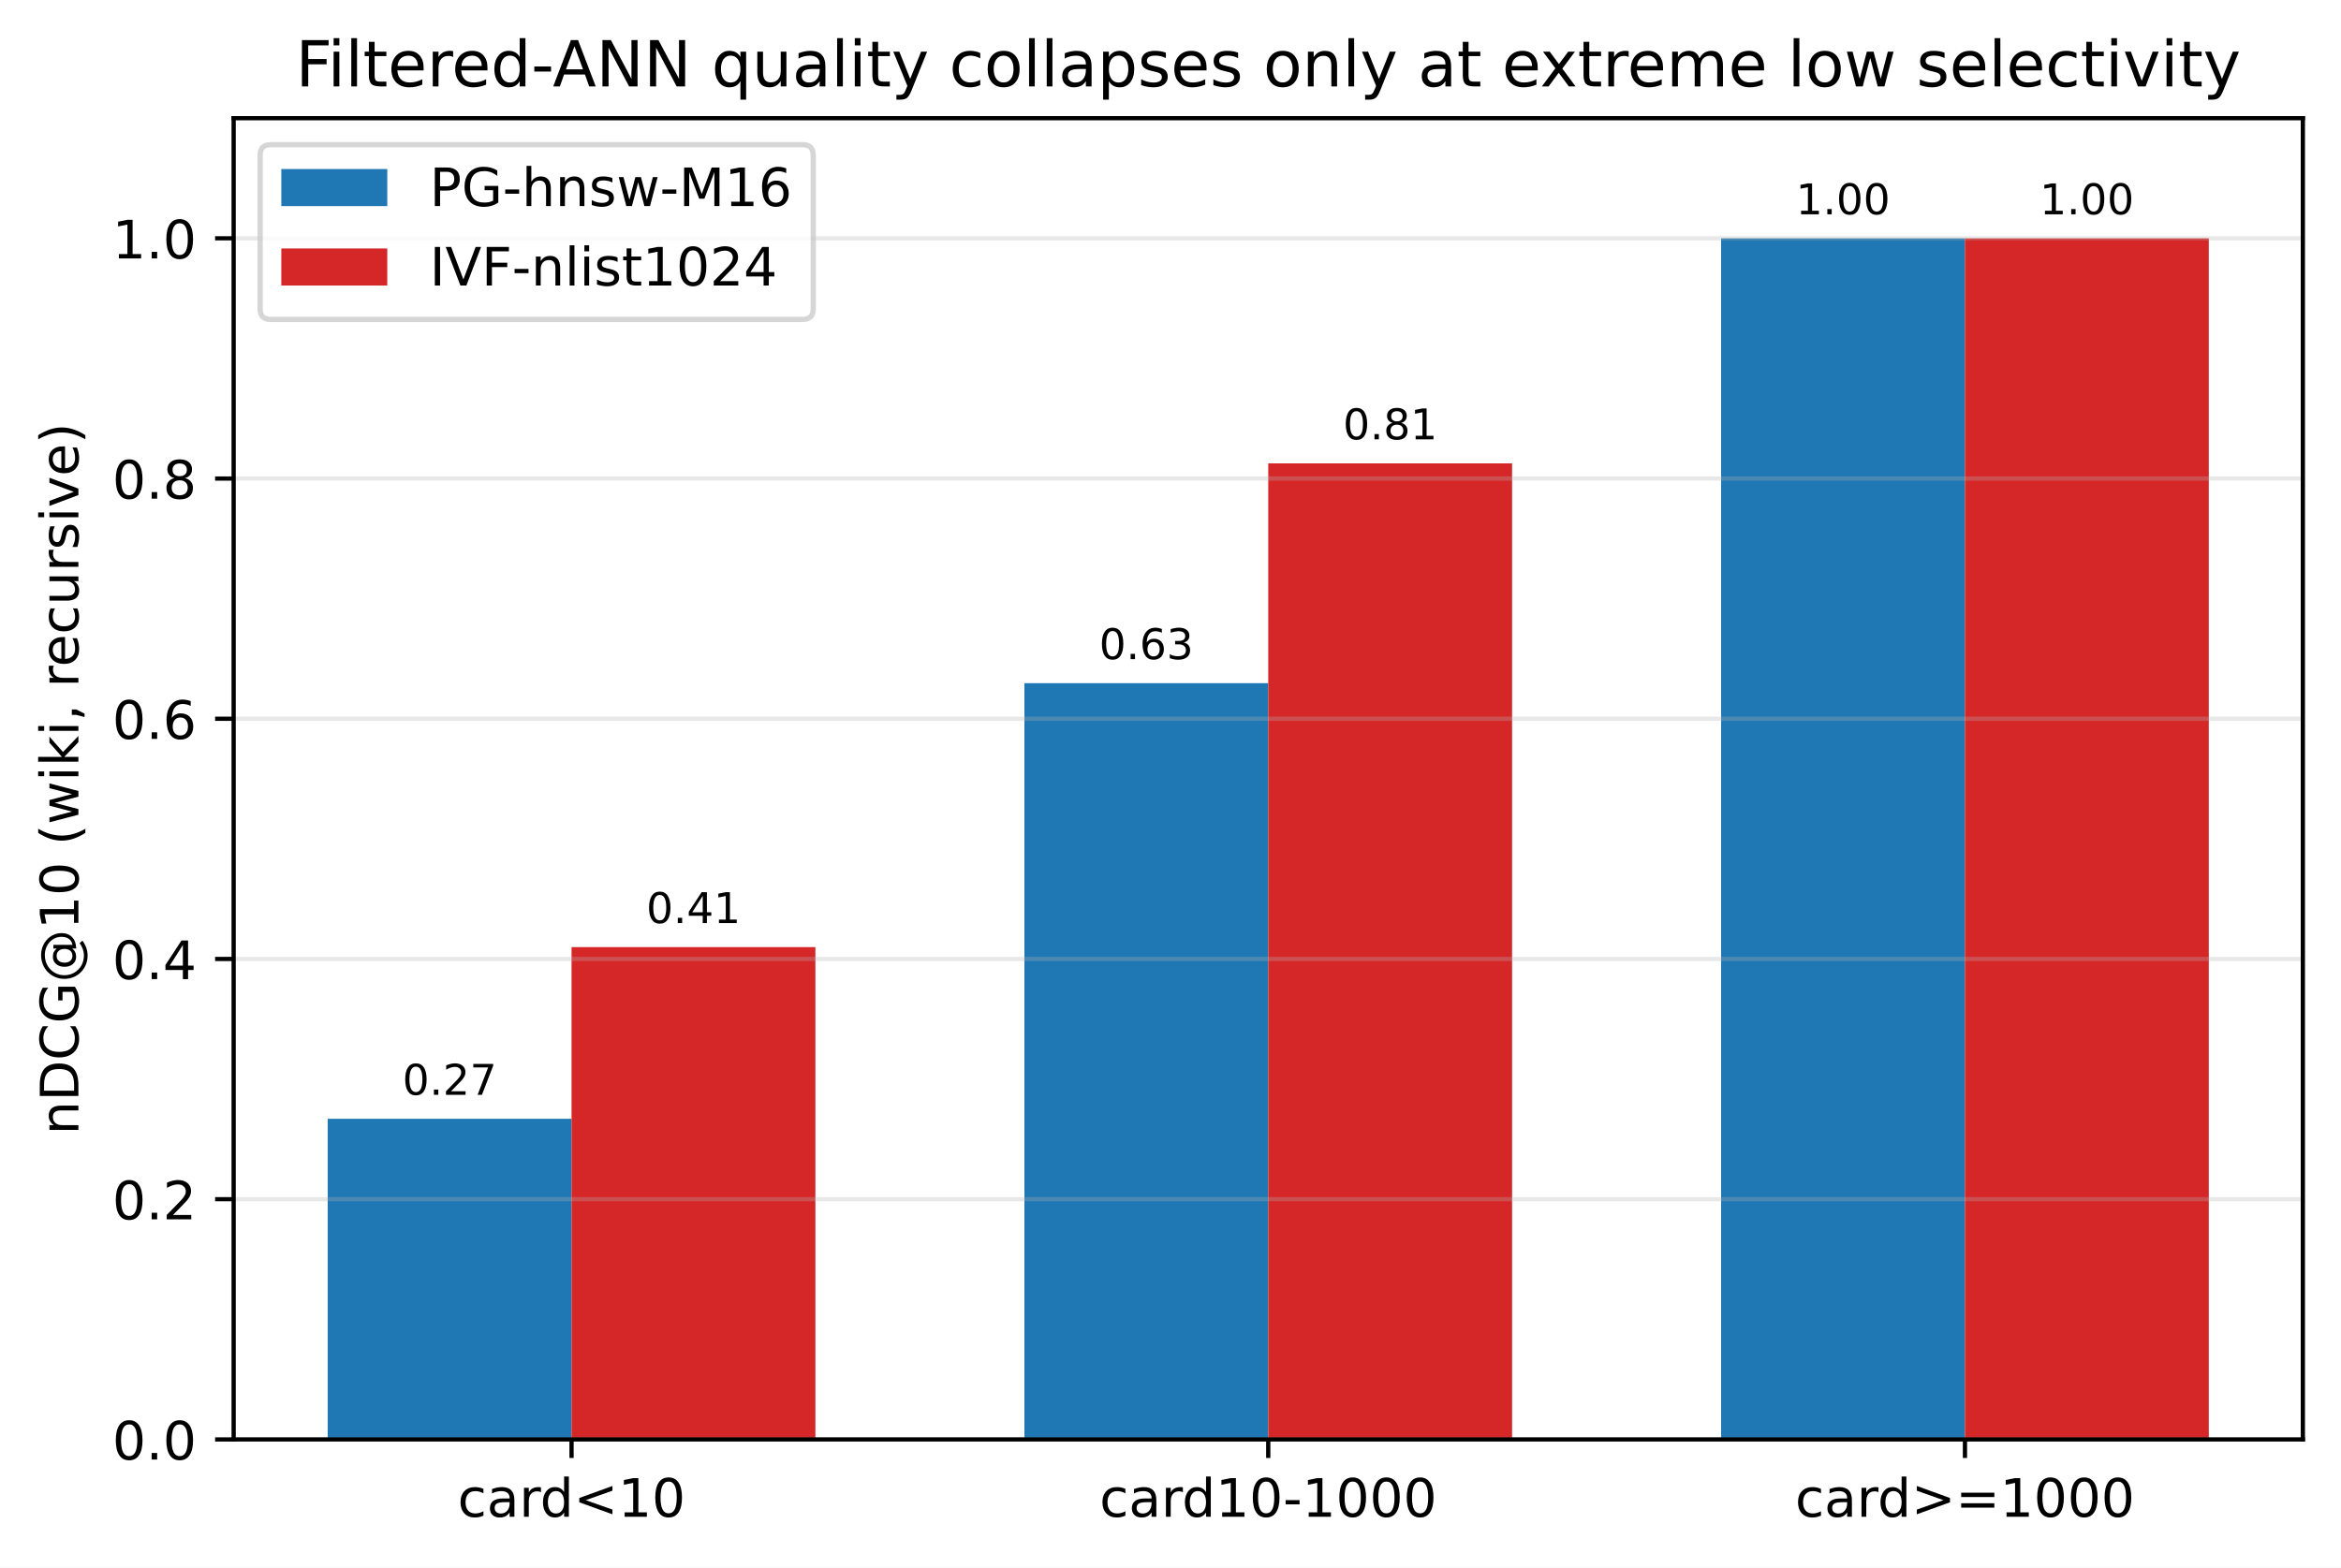
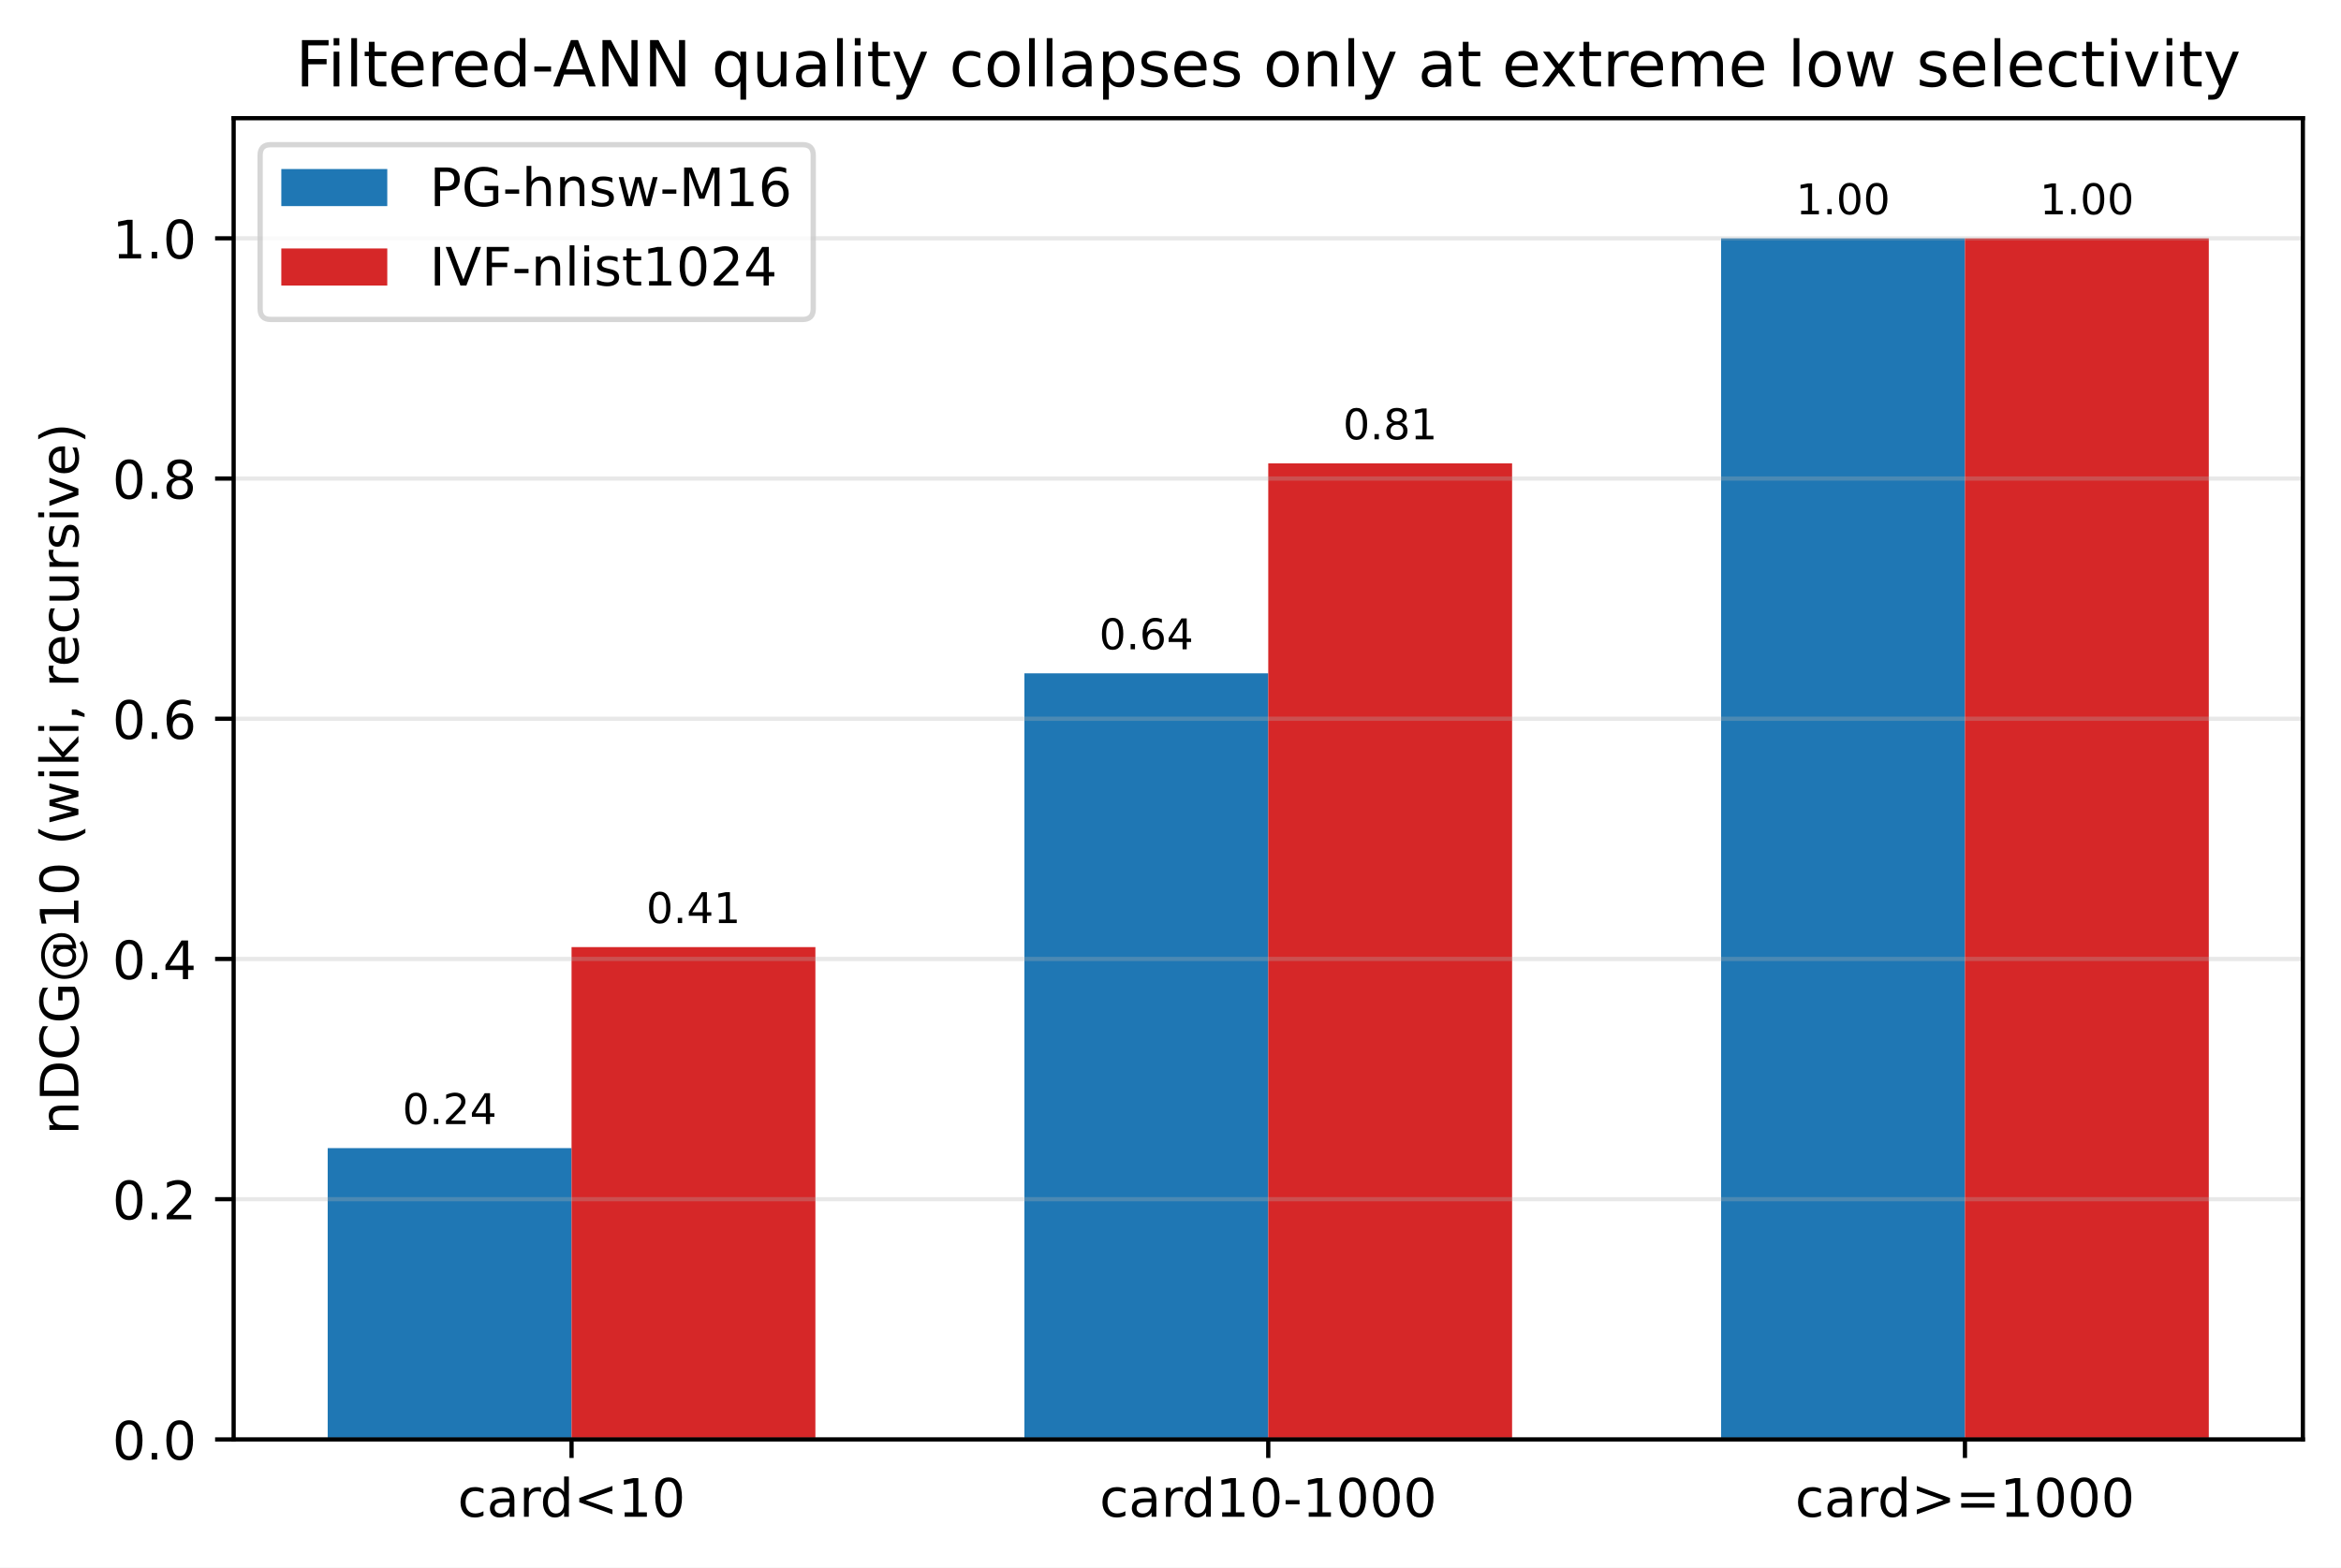
<svg xmlns="http://www.w3.org/2000/svg" xmlns:xlink="http://www.w3.org/1999/xlink" width="441.904pt" height="295.999pt" viewBox="0 0 441.904 295.999" version="1.1">
  <defs>
    <style type="text/css">*{stroke-linejoin: round; stroke-linecap: butt}</style>
  </defs>
  <g id="figure_1">
    <g id="patch_1">
      <path d="M 0 295.999  L 441.904 295.999  L 441.904 0  L 0 0  z " style="fill: #ffffff" />
    </g>
    <g id="axes_1">
      <g id="patch_2">
        <path d="M 44.104 271.798  L 434.704 271.798  L 434.704 22.318  L 44.104 22.318  z " style="fill: #ffffff" />
      </g>
      <g id="patch_3">
-         <path d="M 61.858 271.798  L 107.889 271.798  L 107.889 211.258  L 61.858 211.258  z " clip-path="url(#pf64e7111ea)" style="fill: #1f77b4" />
+         <path d="M 61.858 271.798  L 107.889 271.798  L 107.889 216.789  L 61.858 216.789  z " clip-path="url(#p38a2d091f6)" style="fill: #1f77b4" />
      </g>
      <g id="patch_4">
-         <path d="M 193.374 271.798  L 239.404 271.798  L 239.404 128.997  L 193.374 128.997  z " clip-path="url(#pf64e7111ea)" style="fill: #1f77b4" />
+         <path d="M 193.374 271.798  L 239.404 271.798  L 239.404 127.133  L 193.374 127.133  z " clip-path="url(#p38a2d091f6)" style="fill: #1f77b4" />
      </g>
      <g id="patch_5">
-         <path d="M 324.889 271.798  L 370.919 271.798  L 370.919 44.998  L 324.889 44.998  z " clip-path="url(#pf64e7111ea)" style="fill: #1f77b4" />
+         <path d="M 324.889 271.798  L 370.919 271.798  L 370.919 44.998  L 324.889 44.998  z " clip-path="url(#p38a2d091f6)" style="fill: #1f77b4" />
      </g>
      <g id="patch_6">
-         <path d="M 107.889 271.798  L 153.919 271.798  L 153.919 178.833  L 107.889 178.833  z " clip-path="url(#pf64e7111ea)" style="fill: #d62728" />
+         <path d="M 107.889 271.798  L 153.919 271.798  L 153.919 178.833  L 107.889 178.833  z " clip-path="url(#p38a2d091f6)" style="fill: #d62728" />
      </g>
      <g id="patch_7">
-         <path d="M 239.404 271.798  L 285.434 271.798  L 285.434 87.492  L 239.404 87.492  z " clip-path="url(#pf64e7111ea)" style="fill: #d62728" />
+         <path d="M 239.404 271.798  L 285.434 271.798  L 285.434 87.492  L 239.404 87.492  z " clip-path="url(#p38a2d091f6)" style="fill: #d62728" />
      </g>
      <g id="patch_8">
-         <path d="M 370.919 271.798  L 416.949 271.798  L 416.949 44.998  L 370.919 44.998  z " clip-path="url(#pf64e7111ea)" style="fill: #d62728" />
+         <path d="M 370.919 271.798  L 416.949 271.798  L 416.949 44.998  L 370.919 44.998  z " clip-path="url(#p38a2d091f6)" style="fill: #d62728" />
      </g>
      <g id="matplotlib.axis_1">
        <g id="xtick_1">
          <g id="line2d_1">
            <defs>
-               <path id="m676d6cc5d9" d="M 0 0  L 0 3.5  " style="stroke: #000000; stroke-width: 0.8" />
+               <path id="ma2be3e7ded" d="M 0 0  L 0 3.5  " style="stroke: #000000; stroke-width: 0.8" />
            </defs>
            <g>
-               <use xlink:href="#m676d6cc5d9" x="107.889" y="271.798" style="stroke: #000000; stroke-width: 0.8" />
+               <use xlink:href="#ma2be3e7ded" x="107.889" y="271.798" style="stroke: #000000; stroke-width: 0.8" />
            </g>
          </g>
          <g id="text_1">
            <g transform="translate(86.38094 286.3966) scale(0.1 -0.1)">
              <defs>
                <path id="DejaVuSans-46" d="M 3122 3366  L 3122 2828  Q 2878 2963 2633 3030  Q 2388 3097 2138 3097  Q 1578 3097 1268 2742  Q 959 2388 959 1747  Q 959 1106 1268 751  Q 1578 397 2138 397  Q 2388 397 2633 464  Q 2878 531 3122 666  L 3122 134  Q 2881 22 2623 -34  Q 2366 -91 2075 -91  Q 1284 -91 818 406  Q 353 903 353 1747  Q 353 2603 823 3093  Q 1294 3584 2113 3584  Q 2378 3584 2631 3529  Q 2884 3475 3122 3366  z " transform="scale(0.015625)" />
                <path id="DejaVuSans-44" d="M 2194 1759  Q 1497 1759 1228 1600  Q 959 1441 959 1056  Q 959 750 1161 570  Q 1363 391 1709 391  Q 2188 391 2477 730  Q 2766 1069 2766 1631  L 2766 1759  L 2194 1759  z M 3341 1997  L 3341 0  L 2766 0  L 2766 531  Q 2569 213 2275 61  Q 1981 -91 1556 -91  Q 1019 -91 701 211  Q 384 513 384 1019  Q 384 1609 779 1909  Q 1175 2209 1959 2209  L 2766 2209  L 2766 2266  Q 2766 2663 2505 2880  Q 2244 3097 1772 3097  Q 1472 3097 1187 3025  Q 903 2953 641 2809  L 641 3341  Q 956 3463 1253 3523  Q 1550 3584 1831 3584  Q 2591 3584 2966 3190  Q 3341 2797 3341 1997  z " transform="scale(0.015625)" />
                <path id="DejaVuSans-55" d="M 2631 2963  Q 2534 3019 2420 3045  Q 2306 3072 2169 3072  Q 1681 3072 1420 2755  Q 1159 2438 1159 1844  L 1159 0  L 581 0  L 581 3500  L 1159 3500  L 1159 2956  Q 1341 3275 1631 3429  Q 1922 3584 2338 3584  Q 2397 3584 2469 3576  Q 2541 3569 2628 3553  L 2631 2963  z " transform="scale(0.015625)" />
                <path id="DejaVuSans-47" d="M 2906 2969  L 2906 4863  L 3481 4863  L 3481 0  L 2906 0  L 2906 525  Q 2725 213 2448 61  Q 2172 -91 1784 -91  Q 1150 -91 751 415  Q 353 922 353 1747  Q 353 2572 751 3078  Q 1150 3584 1784 3584  Q 2172 3584 2448 3432  Q 2725 3281 2906 2969  z M 947 1747  Q 947 1113 1208 752  Q 1469 391 1925 391  Q 2381 391 2643 752  Q 2906 1113 2906 1747  Q 2906 2381 2643 2742  Q 2381 3103 1925 3103  Q 1469 3103 1208 2742  Q 947 2381 947 1747  z " transform="scale(0.015625)" />
                <path id="DejaVuSans-1f" d="M 4684 3150  L 1459 2003  L 4684 863  L 4684 294  L 678 1747  L 678 2266  L 4684 3719  L 4684 3150  z " transform="scale(0.015625)" />
                <path id="DejaVuSans-14" d="M 794 531  L 1825 531  L 1825 4091  L 703 3866  L 703 4441  L 1819 4666  L 2450 4666  L 2450 531  L 3481 531  L 3481 0  L 794 0  L 794 531  z " transform="scale(0.015625)" />
                <path id="DejaVuSans-13" d="M 2034 4250  Q 1547 4250 1301 3770  Q 1056 3291 1056 2328  Q 1056 1369 1301 889  Q 1547 409 2034 409  Q 2525 409 2770 889  Q 3016 1369 3016 2328  Q 3016 3291 2770 3770  Q 2525 4250 2034 4250  z M 2034 4750  Q 2819 4750 3233 4129  Q 3647 3509 3647 2328  Q 3647 1150 3233 529  Q 2819 -91 2034 -91  Q 1250 -91 836 529  Q 422 1150 422 2328  Q 422 3509 836 4129  Q 1250 4750 2034 4750  z " transform="scale(0.015625)" />
              </defs>
              <use xlink:href="#DejaVuSans-46" />
              <use xlink:href="#DejaVuSans-44" transform="translate(54.98438 0)" />
              <use xlink:href="#DejaVuSans-55" transform="translate(116.2656 0)" />
              <use xlink:href="#DejaVuSans-47" transform="translate(155.625 0)" />
              <use xlink:href="#DejaVuSans-1f" transform="translate(219.1094 0)" />
              <use xlink:href="#DejaVuSans-14" transform="translate(302.9062 0)" />
              <use xlink:href="#DejaVuSans-13" transform="translate(366.5312 0)" />
            </g>
          </g>
        </g>
        <g id="xtick_2">
          <g id="line2d_2">
            <g>
-               <use xlink:href="#m676d6cc5d9" x="239.404" y="271.798" style="stroke: #000000; stroke-width: 0.8" />
+               <use xlink:href="#ma2be3e7ded" x="239.404" y="271.798" style="stroke: #000000; stroke-width: 0.8" />
            </g>
          </g>
          <g id="text_2">
            <g transform="translate(207.557 286.3966) scale(0.1 -0.1)">
              <defs>
                <path id="DejaVuSans-10" d="M 313 2009  L 1997 2009  L 1997 1497  L 313 1497  L 313 2009  z " transform="scale(0.015625)" />
              </defs>
              <use xlink:href="#DejaVuSans-46" />
              <use xlink:href="#DejaVuSans-44" transform="translate(54.98438 0)" />
              <use xlink:href="#DejaVuSans-55" transform="translate(116.2656 0)" />
              <use xlink:href="#DejaVuSans-47" transform="translate(155.625 0)" />
              <use xlink:href="#DejaVuSans-14" transform="translate(219.1094 0)" />
              <use xlink:href="#DejaVuSans-13" transform="translate(282.7344 0)" />
              <use xlink:href="#DejaVuSans-10" transform="translate(346.3594 0)" />
              <use xlink:href="#DejaVuSans-14" transform="translate(382.4375 0)" />
              <use xlink:href="#DejaVuSans-13" transform="translate(446.0625 0)" />
              <use xlink:href="#DejaVuSans-13" transform="translate(509.6875 0)" />
              <use xlink:href="#DejaVuSans-13" transform="translate(573.3125 0)" />
            </g>
          </g>
        </g>
        <g id="xtick_3">
          <g id="line2d_3">
            <g>
-               <use xlink:href="#m676d6cc5d9" x="370.919" y="271.798" style="stroke: #000000; stroke-width: 0.8" />
+               <use xlink:href="#ma2be3e7ded" x="370.919" y="271.798" style="stroke: #000000; stroke-width: 0.8" />
            </g>
          </g>
          <g id="text_3">
            <g transform="translate(338.8589 286.3966) scale(0.1 -0.1)">
              <defs>
                <path id="DejaVuSans-21" d="M 678 3150  L 678 3719  L 4684 2266  L 4684 1747  L 678 294  L 678 863  L 3897 2003  L 678 3150  z " transform="scale(0.015625)" />
                <path id="DejaVuSans-20" d="M 678 2906  L 4684 2906  L 4684 2381  L 678 2381  L 678 2906  z M 678 1631  L 4684 1631  L 4684 1100  L 678 1100  L 678 1631  z " transform="scale(0.015625)" />
              </defs>
              <use xlink:href="#DejaVuSans-46" />
              <use xlink:href="#DejaVuSans-44" transform="translate(54.98438 0)" />
              <use xlink:href="#DejaVuSans-55" transform="translate(116.2656 0)" />
              <use xlink:href="#DejaVuSans-47" transform="translate(155.625 0)" />
              <use xlink:href="#DejaVuSans-21" transform="translate(219.1094 0)" />
              <use xlink:href="#DejaVuSans-20" transform="translate(302.9062 0)" />
              <use xlink:href="#DejaVuSans-14" transform="translate(386.7031 0)" />
              <use xlink:href="#DejaVuSans-13" transform="translate(450.3281 0)" />
              <use xlink:href="#DejaVuSans-13" transform="translate(513.9531 0)" />
              <use xlink:href="#DejaVuSans-13" transform="translate(577.5781 0)" />
            </g>
          </g>
        </g>
      </g>
      <g id="matplotlib.axis_2">
        <g id="ytick_1">
          <g id="line2d_4">
-             <path d="M 44.104 271.798  L 434.704 271.798  " clip-path="url(#pf64e7111ea)" style="fill: none; stroke: #b0b0b0; stroke-opacity: 0.3; stroke-width: 0.8; stroke-linecap: square" />
+             <path d="M 44.104 271.798  L 434.704 271.798  " clip-path="url(#p38a2d091f6)" style="fill: none; stroke: #b0b0b0; stroke-opacity: 0.3; stroke-width: 0.8; stroke-linecap: square" />
          </g>
          <g id="line2d_5">
            <defs>
-               <path id="md3606d56c5" d="M 0 0  L -3.5 0  " style="stroke: #000000; stroke-width: 0.8" />
+               <path id="mc7068442bb" d="M 0 0  L -3.5 0  " style="stroke: #000000; stroke-width: 0.8" />
            </defs>
            <g>
-               <use xlink:href="#md3606d56c5" x="44.104" y="271.798" style="stroke: #000000; stroke-width: 0.8" />
+               <use xlink:href="#mc7068442bb" x="44.104" y="271.798" style="stroke: #000000; stroke-width: 0.8" />
            </g>
          </g>
          <g id="text_4">
            <g transform="translate(21.20078 275.597) scale(0.1 -0.1)">
              <defs>
                <path id="DejaVuSans-11" d="M 684 794  L 1344 794  L 1344 0  L 684 0  L 684 794  z " transform="scale(0.015625)" />
              </defs>
              <use xlink:href="#DejaVuSans-13" />
              <use xlink:href="#DejaVuSans-11" transform="translate(63.625 0)" />
              <use xlink:href="#DejaVuSans-13" transform="translate(95.40625 0)" />
            </g>
          </g>
        </g>
        <g id="ytick_2">
          <g id="line2d_6">
-             <path d="M 44.104 226.438  L 434.704 226.438  " clip-path="url(#pf64e7111ea)" style="fill: none; stroke: #b0b0b0; stroke-opacity: 0.3; stroke-width: 0.8; stroke-linecap: square" />
+             <path d="M 44.104 226.438  L 434.704 226.438  " clip-path="url(#p38a2d091f6)" style="fill: none; stroke: #b0b0b0; stroke-opacity: 0.3; stroke-width: 0.8; stroke-linecap: square" />
          </g>
          <g id="line2d_7">
            <g>
-               <use xlink:href="#md3606d56c5" x="44.104" y="226.438" style="stroke: #000000; stroke-width: 0.8" />
+               <use xlink:href="#mc7068442bb" x="44.104" y="226.438" style="stroke: #000000; stroke-width: 0.8" />
            </g>
          </g>
          <g id="text_5">
            <g transform="translate(21.20078 230.237) scale(0.1 -0.1)">
              <defs>
                <path id="DejaVuSans-15" d="M 1228 531  L 3431 531  L 3431 0  L 469 0  L 469 531  Q 828 903 1448 1529  Q 2069 2156 2228 2338  Q 2531 2678 2651 2914  Q 2772 3150 2772 3378  Q 2772 3750 2511 3984  Q 2250 4219 1831 4219  Q 1534 4219 1204 4116  Q 875 4013 500 3803  L 500 4441  Q 881 4594 1212 4672  Q 1544 4750 1819 4750  Q 2544 4750 2975 4387  Q 3406 4025 3406 3419  Q 3406 3131 3298 2873  Q 3191 2616 2906 2266  Q 2828 2175 2409 1742  Q 1991 1309 1228 531  z " transform="scale(0.015625)" />
              </defs>
              <use xlink:href="#DejaVuSans-13" />
              <use xlink:href="#DejaVuSans-11" transform="translate(63.625 0)" />
              <use xlink:href="#DejaVuSans-15" transform="translate(95.40625 0)" />
            </g>
          </g>
        </g>
        <g id="ytick_3">
          <g id="line2d_8">
-             <path d="M 44.104 181.078  L 434.704 181.078  " clip-path="url(#pf64e7111ea)" style="fill: none; stroke: #b0b0b0; stroke-opacity: 0.3; stroke-width: 0.8; stroke-linecap: square" />
+             <path d="M 44.104 181.078  L 434.704 181.078  " clip-path="url(#p38a2d091f6)" style="fill: none; stroke: #b0b0b0; stroke-opacity: 0.3; stroke-width: 0.8; stroke-linecap: square" />
          </g>
          <g id="line2d_9">
            <g>
-               <use xlink:href="#md3606d56c5" x="44.104" y="181.078" style="stroke: #000000; stroke-width: 0.8" />
+               <use xlink:href="#mc7068442bb" x="44.104" y="181.078" style="stroke: #000000; stroke-width: 0.8" />
            </g>
          </g>
          <g id="text_6">
            <g transform="translate(21.20078 184.877) scale(0.1 -0.1)">
              <defs>
                <path id="DejaVuSans-17" d="M 2419 4116  L 825 1625  L 2419 1625  L 2419 4116  z M 2253 4666  L 3047 4666  L 3047 1625  L 3713 1625  L 3713 1100  L 3047 1100  L 3047 0  L 2419 0  L 2419 1100  L 313 1100  L 313 1709  L 2253 4666  z " transform="scale(0.015625)" />
              </defs>
              <use xlink:href="#DejaVuSans-13" />
              <use xlink:href="#DejaVuSans-11" transform="translate(63.625 0)" />
              <use xlink:href="#DejaVuSans-17" transform="translate(95.40625 0)" />
            </g>
          </g>
        </g>
        <g id="ytick_4">
          <g id="line2d_10">
-             <path d="M 44.104 135.718  L 434.704 135.718  " clip-path="url(#pf64e7111ea)" style="fill: none; stroke: #b0b0b0; stroke-opacity: 0.3; stroke-width: 0.8; stroke-linecap: square" />
+             <path d="M 44.104 135.718  L 434.704 135.718  " clip-path="url(#p38a2d091f6)" style="fill: none; stroke: #b0b0b0; stroke-opacity: 0.3; stroke-width: 0.8; stroke-linecap: square" />
          </g>
          <g id="line2d_11">
            <g>
-               <use xlink:href="#md3606d56c5" x="44.104" y="135.718" style="stroke: #000000; stroke-width: 0.8" />
+               <use xlink:href="#mc7068442bb" x="44.104" y="135.718" style="stroke: #000000; stroke-width: 0.8" />
            </g>
          </g>
          <g id="text_7">
            <g transform="translate(21.20078 139.517) scale(0.1 -0.1)">
              <defs>
                <path id="DejaVuSans-19" d="M 2113 2584  Q 1688 2584 1439 2293  Q 1191 2003 1191 1497  Q 1191 994 1439 701  Q 1688 409 2113 409  Q 2538 409 2786 701  Q 3034 994 3034 1497  Q 3034 2003 2786 2293  Q 2538 2584 2113 2584  z M 3366 4563  L 3366 3988  Q 3128 4100 2886 4159  Q 2644 4219 2406 4219  Q 1781 4219 1451 3797  Q 1122 3375 1075 2522  Q 1259 2794 1537 2939  Q 1816 3084 2150 3084  Q 2853 3084 3261 2657  Q 3669 2231 3669 1497  Q 3669 778 3244 343  Q 2819 -91 2113 -91  Q 1303 -91 875 529  Q 447 1150 447 2328  Q 447 3434 972 4092  Q 1497 4750 2381 4750  Q 2619 4750 2861 4703  Q 3103 4656 3366 4563  z " transform="scale(0.015625)" />
              </defs>
              <use xlink:href="#DejaVuSans-13" />
              <use xlink:href="#DejaVuSans-11" transform="translate(63.625 0)" />
              <use xlink:href="#DejaVuSans-19" transform="translate(95.40625 0)" />
            </g>
          </g>
        </g>
        <g id="ytick_5">
          <g id="line2d_12">
-             <path d="M 44.104 90.358  L 434.704 90.358  " clip-path="url(#pf64e7111ea)" style="fill: none; stroke: #b0b0b0; stroke-opacity: 0.3; stroke-width: 0.8; stroke-linecap: square" />
+             <path d="M 44.104 90.358  L 434.704 90.358  " clip-path="url(#p38a2d091f6)" style="fill: none; stroke: #b0b0b0; stroke-opacity: 0.3; stroke-width: 0.8; stroke-linecap: square" />
          </g>
          <g id="line2d_13">
            <g>
-               <use xlink:href="#md3606d56c5" x="44.104" y="90.358" style="stroke: #000000; stroke-width: 0.8" />
+               <use xlink:href="#mc7068442bb" x="44.104" y="90.358" style="stroke: #000000; stroke-width: 0.8" />
            </g>
          </g>
          <g id="text_8">
            <g transform="translate(21.20078 94.15695) scale(0.1 -0.1)">
              <defs>
                <path id="DejaVuSans-1b" d="M 2034 2216  Q 1584 2216 1326 1975  Q 1069 1734 1069 1313  Q 1069 891 1326 650  Q 1584 409 2034 409  Q 2484 409 2743 651  Q 3003 894 3003 1313  Q 3003 1734 2745 1975  Q 2488 2216 2034 2216  z M 1403 2484  Q 997 2584 770 2862  Q 544 3141 544 3541  Q 544 4100 942 4425  Q 1341 4750 2034 4750  Q 2731 4750 3128 4425  Q 3525 4100 3525 3541  Q 3525 3141 3298 2862  Q 3072 2584 2669 2484  Q 3125 2378 3379 2068  Q 3634 1759 3634 1313  Q 3634 634 3220 271  Q 2806 -91 2034 -91  Q 1263 -91 848 271  Q 434 634 434 1313  Q 434 1759 690 2068  Q 947 2378 1403 2484  z M 1172 3481  Q 1172 3119 1398 2916  Q 1625 2713 2034 2713  Q 2441 2713 2670 2916  Q 2900 3119 2900 3481  Q 2900 3844 2670 4047  Q 2441 4250 2034 4250  Q 1625 4250 1398 4047  Q 1172 3844 1172 3481  z " transform="scale(0.015625)" />
              </defs>
              <use xlink:href="#DejaVuSans-13" />
              <use xlink:href="#DejaVuSans-11" transform="translate(63.625 0)" />
              <use xlink:href="#DejaVuSans-1b" transform="translate(95.40625 0)" />
            </g>
          </g>
        </g>
        <g id="ytick_6">
          <g id="line2d_14">
-             <path d="M 44.104 44.998  L 434.704 44.998  " clip-path="url(#pf64e7111ea)" style="fill: none; stroke: #b0b0b0; stroke-opacity: 0.3; stroke-width: 0.8; stroke-linecap: square" />
+             <path d="M 44.104 44.998  L 434.704 44.998  " clip-path="url(#p38a2d091f6)" style="fill: none; stroke: #b0b0b0; stroke-opacity: 0.3; stroke-width: 0.8; stroke-linecap: square" />
          </g>
          <g id="line2d_15">
            <g>
-               <use xlink:href="#md3606d56c5" x="44.104" y="44.998" style="stroke: #000000; stroke-width: 0.8" />
+               <use xlink:href="#mc7068442bb" x="44.104" y="44.998" style="stroke: #000000; stroke-width: 0.8" />
            </g>
          </g>
          <g id="text_9">
            <g transform="translate(21.20078 48.79695) scale(0.1 -0.1)">
              <use xlink:href="#DejaVuSans-14" />
              <use xlink:href="#DejaVuSans-11" transform="translate(63.625 0)" />
              <use xlink:href="#DejaVuSans-13" transform="translate(95.40625 0)" />
            </g>
          </g>
        </g>
        <g id="text_10">
          <g transform="translate(14.79844 214.2612) rotate(-90) scale(0.1 -0.1)">
            <defs>
              <path id="DejaVuSans-51" d="M 3513 2113  L 3513 0  L 2938 0  L 2938 2094  Q 2938 2591 2744 2837  Q 2550 3084 2163 3084  Q 1697 3084 1428 2787  Q 1159 2491 1159 1978  L 1159 0  L 581 0  L 581 3500  L 1159 3500  L 1159 2956  Q 1366 3272 1645 3428  Q 1925 3584 2291 3584  Q 2894 3584 3203 3211  Q 3513 2838 3513 2113  z " transform="scale(0.015625)" />
              <path id="DejaVuSans-27" d="M 1259 4147  L 1259 519  L 2022 519  Q 2988 519 3436 956  Q 3884 1394 3884 2338  Q 3884 3275 3436 3711  Q 2988 4147 2022 4147  L 1259 4147  z M 628 4666  L 1925 4666  Q 3281 4666 3915 4102  Q 4550 3538 4550 2338  Q 4550 1131 3912 565  Q 3275 0 1925 0  L 628 0  L 628 4666  z " transform="scale(0.015625)" />
              <path id="DejaVuSans-26" d="M 4122 4306  L 4122 3641  Q 3803 3938 3442 4084  Q 3081 4231 2675 4231  Q 1875 4231 1450 3742  Q 1025 3253 1025 2328  Q 1025 1406 1450 917  Q 1875 428 2675 428  Q 3081 428 3442 575  Q 3803 722 4122 1019  L 4122 359  Q 3791 134 3420 21  Q 3050 -91 2638 -91  Q 1578 -91 968 557  Q 359 1206 359 2328  Q 359 3453 968 4101  Q 1578 4750 2638 4750  Q 3056 4750 3426 4639  Q 3797 4528 4122 4306  z " transform="scale(0.015625)" />
              <path id="DejaVuSans-2a" d="M 3809 666  L 3809 1919  L 2778 1919  L 2778 2438  L 4434 2438  L 4434 434  Q 4069 175 3628 42  Q 3188 -91 2688 -91  Q 1594 -91 976 548  Q 359 1188 359 2328  Q 359 3472 976 4111  Q 1594 4750 2688 4750  Q 3144 4750 3555 4637  Q 3966 4525 4313 4306  L 4313 3634  Q 3963 3931 3569 4081  Q 3175 4231 2741 4231  Q 1884 4231 1454 3753  Q 1025 3275 1025 2328  Q 1025 1384 1454 906  Q 1884 428 2741 428  Q 3075 428 3337 486  Q 3600 544 3809 666  z " transform="scale(0.015625)" />
              <path id="DejaVuSans-23" d="M 2381 1678  Q 2381 1231 2603 976  Q 2825 722 3213 722  Q 3597 722 3817 978  Q 4038 1234 4038 1678  Q 4038 2116 3813 2373  Q 3588 2631 3206 2631  Q 2828 2631 2604 2375  Q 2381 2119 2381 1678  z M 4084 744  Q 3897 503 3655 389  Q 3413 275 3091 275  Q 2553 275 2217 664  Q 1881 1053 1881 1678  Q 1881 2303 2218 2693  Q 2556 3084 3091 3084  Q 3413 3084 3656 2967  Q 3900 2850 4084 2613  L 4084 3022  L 4531 3022  L 4531 722  Q 4988 791 5245 1139  Q 5503 1488 5503 2041  Q 5503 2375 5404 2669  Q 5306 2963 5106 3213  Q 4781 3622 4314 3839  Q 3847 4056 3297 4056  Q 2913 4056 2559 3954  Q 2206 3853 1906 3653  Q 1416 3334 1139 2817  Q 863 2300 863 1697  Q 863 1200 1042 765  Q 1222 331 1563 0  Q 1891 -325 2322 -495  Q 2753 -666 3244 -666  Q 3647 -666 4036 -530  Q 4425 -394 4750 -141  L 5031 -488  Q 4641 -791 4180 -952  Q 3719 -1113 3244 -1113  Q 2666 -1113 2153 -908  Q 1641 -703 1241 -313  Q 841 78 631 592  Q 422 1106 422 1697  Q 422 2266 634 2781  Q 847 3297 1241 3688  Q 1644 4084 2172 4295  Q 2700 4506 3291 4506  Q 3953 4506 4520 4234  Q 5088 3963 5472 3463  Q 5706 3156 5829 2797  Q 5953 2438 5953 2053  Q 5953 1231 5456 756  Q 4959 281 4084 263  L 4084 744  z " transform="scale(0.015625)" />
              <path id="DejaVuSans-3" transform="scale(0.015625)" />
              <path id="DejaVuSans-b" d="M 1984 4856  Q 1566 4138 1362 3434  Q 1159 2731 1159 2009  Q 1159 1288 1364 580  Q 1569 -128 1984 -844  L 1484 -844  Q 1016 -109 783 600  Q 550 1309 550 2009  Q 550 2706 781 3412  Q 1013 4119 1484 4856  L 1984 4856  z " transform="scale(0.015625)" />
              <path id="DejaVuSans-5a" d="M 269 3500  L 844 3500  L 1563 769  L 2278 3500  L 2956 3500  L 3675 769  L 4391 3500  L 4966 3500  L 4050 0  L 3372 0  L 2619 2869  L 1863 0  L 1184 0  L 269 3500  z " transform="scale(0.015625)" />
              <path id="DejaVuSans-4c" d="M 603 3500  L 1178 3500  L 1178 0  L 603 0  L 603 3500  z M 603 4863  L 1178 4863  L 1178 4134  L 603 4134  L 603 4863  z " transform="scale(0.015625)" />
              <path id="DejaVuSans-4e" d="M 581 4863  L 1159 4863  L 1159 1991  L 2875 3500  L 3609 3500  L 1753 1863  L 3688 0  L 2938 0  L 1159 1709  L 1159 0  L 581 0  L 581 4863  z " transform="scale(0.015625)" />
              <path id="DejaVuSans-f" d="M 750 794  L 1409 794  L 1409 256  L 897 -744  L 494 -744  L 750 256  L 750 794  z " transform="scale(0.015625)" />
              <path id="DejaVuSans-48" d="M 3597 1894  L 3597 1613  L 953 1613  Q 991 1019 1311 708  Q 1631 397 2203 397  Q 2534 397 2845 478  Q 3156 559 3463 722  L 3463 178  Q 3153 47 2828 -22  Q 2503 -91 2169 -91  Q 1331 -91 842 396  Q 353 884 353 1716  Q 353 2575 817 3079  Q 1281 3584 2069 3584  Q 2775 3584 3186 3129  Q 3597 2675 3597 1894  z M 3022 2063  Q 3016 2534 2758 2815  Q 2500 3097 2075 3097  Q 1594 3097 1305 2825  Q 1016 2553 972 2059  L 3022 2063  z " transform="scale(0.015625)" />
              <path id="DejaVuSans-58" d="M 544 1381  L 544 3500  L 1119 3500  L 1119 1403  Q 1119 906 1312 657  Q 1506 409 1894 409  Q 2359 409 2629 706  Q 2900 1003 2900 1516  L 2900 3500  L 3475 3500  L 3475 0  L 2900 0  L 2900 538  Q 2691 219 2414 64  Q 2138 -91 1772 -91  Q 1169 -91 856 284  Q 544 659 544 1381  z M 1991 3584  L 1991 3584  z " transform="scale(0.015625)" />
              <path id="DejaVuSans-56" d="M 2834 3397  L 2834 2853  Q 2591 2978 2328 3040  Q 2066 3103 1784 3103  Q 1356 3103 1142 2972  Q 928 2841 928 2578  Q 928 2378 1081 2264  Q 1234 2150 1697 2047  L 1894 2003  Q 2506 1872 2764 1633  Q 3022 1394 3022 966  Q 3022 478 2636 193  Q 2250 -91 1575 -91  Q 1294 -91 989 -36  Q 684 19 347 128  L 347 722  Q 666 556 975 473  Q 1284 391 1588 391  Q 1994 391 2212 530  Q 2431 669 2431 922  Q 2431 1156 2273 1281  Q 2116 1406 1581 1522  L 1381 1569  Q 847 1681 609 1914  Q 372 2147 372 2553  Q 372 3047 722 3315  Q 1072 3584 1716 3584  Q 2034 3584 2315 3537  Q 2597 3491 2834 3397  z " transform="scale(0.015625)" />
              <path id="DejaVuSans-59" d="M 191 3500  L 800 3500  L 1894 563  L 2988 3500  L 3597 3500  L 2284 0  L 1503 0  L 191 3500  z " transform="scale(0.015625)" />
              <path id="DejaVuSans-c" d="M 513 4856  L 1013 4856  Q 1481 4119 1714 3412  Q 1947 2706 1947 2009  Q 1947 1309 1714 600  Q 1481 -109 1013 -844  L 513 -844  Q 928 -128 1133 580  Q 1338 1288 1338 2009  Q 1338 2731 1133 3434  Q 928 4138 513 4856  z " transform="scale(0.015625)" />
            </defs>
            <use xlink:href="#DejaVuSans-51" />
            <use xlink:href="#DejaVuSans-27" transform="translate(63.375 0)" />
            <use xlink:href="#DejaVuSans-26" transform="translate(140.375 0)" />
            <use xlink:href="#DejaVuSans-2a" transform="translate(210.2031 0)" />
            <use xlink:href="#DejaVuSans-23" transform="translate(287.6875 0)" />
            <use xlink:href="#DejaVuSans-14" transform="translate(387.6875 0)" />
            <use xlink:href="#DejaVuSans-13" transform="translate(451.3125 0)" />
            <use xlink:href="#DejaVuSans-3" transform="translate(514.9375 0)" />
            <use xlink:href="#DejaVuSans-b" transform="translate(546.7188 0)" />
            <use xlink:href="#DejaVuSans-5a" transform="translate(585.7344 0)" />
            <use xlink:href="#DejaVuSans-4c" transform="translate(667.5156 0)" />
            <use xlink:href="#DejaVuSans-4e" transform="translate(695.2969 0)" />
            <use xlink:href="#DejaVuSans-4c" transform="translate(753.2031 0)" />
            <use xlink:href="#DejaVuSans-f" transform="translate(780.9844 0)" />
            <use xlink:href="#DejaVuSans-3" transform="translate(812.7656 0)" />
            <use xlink:href="#DejaVuSans-55" transform="translate(844.5469 0)" />
            <use xlink:href="#DejaVuSans-48" transform="translate(883.4531 0)" />
            <use xlink:href="#DejaVuSans-46" transform="translate(944.9844 0)" />
            <use xlink:href="#DejaVuSans-58" transform="translate(999.9688 0)" />
            <use xlink:href="#DejaVuSans-55" transform="translate(1063.344 0)" />
            <use xlink:href="#DejaVuSans-56" transform="translate(1104.453 0)" />
            <use xlink:href="#DejaVuSans-4c" transform="translate(1156.547 0)" />
            <use xlink:href="#DejaVuSans-59" transform="translate(1184.328 0)" />
            <use xlink:href="#DejaVuSans-48" transform="translate(1243.516 0)" />
            <use xlink:href="#DejaVuSans-c" transform="translate(1305.047 0)" />
          </g>
        </g>
      </g>
      <g id="patch_9">
        <path d="M 44.104 271.798  L 44.104 22.318  " style="fill: none; stroke: #000000; stroke-width: 0.8; stroke-linejoin: miter; stroke-linecap: square" />
      </g>
      <g id="patch_10">
        <path d="M 434.704 271.798  L 434.704 22.318  " style="fill: none; stroke: #000000; stroke-width: 0.8; stroke-linejoin: miter; stroke-linecap: square" />
      </g>
      <g id="patch_11">
        <path d="M 44.104 271.798  L 434.704 271.798  " style="fill: none; stroke: #000000; stroke-width: 0.8; stroke-linejoin: miter; stroke-linecap: square" />
      </g>
      <g id="patch_12">
        <path d="M 44.104 22.318  L 434.704 22.318  " style="fill: none; stroke: #000000; stroke-width: 0.8; stroke-linejoin: miter; stroke-linecap: square" />
      </g>
      <g id="text_11">
-         <g transform="translate(75.96735 206.7224) scale(0.08 -0.08)">
-           <defs>
-             <path id="DejaVuSans-1a" d="M 525 4666  L 3525 4666  L 3525 4397  L 1831 0  L 1172 0  L 2766 4134  L 525 4134  L 525 4666  z " transform="scale(0.015625)" />
-           </defs>
+         <g transform="translate(75.96735 212.2531) scale(0.08 -0.08)">
          <use xlink:href="#DejaVuSans-13" />
          <use xlink:href="#DejaVuSans-11" transform="translate(63.625 0)" />
          <use xlink:href="#DejaVuSans-15" transform="translate(95.40625 0)" />
-           <use xlink:href="#DejaVuSans-1a" transform="translate(159.0312 0)" />
+           <use xlink:href="#DejaVuSans-17" transform="translate(159.0312 0)" />
        </g>
      </g>
      <g id="text_12">
-         <g transform="translate(207.4825 124.4607) scale(0.08 -0.08)">
-           <defs>
-             <path id="DejaVuSans-16" d="M 2597 2516  Q 3050 2419 3304 2112  Q 3559 1806 3559 1356  Q 3559 666 3084 287  Q 2609 -91 1734 -91  Q 1441 -91 1130 -33  Q 819 25 488 141  L 488 750  Q 750 597 1062 519  Q 1375 441 1716 441  Q 2309 441 2620 675  Q 2931 909 2931 1356  Q 2931 1769 2642 2001  Q 2353 2234 1838 2234  L 1294 2234  L 1294 2753  L 1863 2753  Q 2328 2753 2575 2939  Q 2822 3125 2822 3475  Q 2822 3834 2567 4026  Q 2313 4219 1838 4219  Q 1578 4219 1281 4162  Q 984 4106 628 3988  L 628 4550  Q 988 4650 1302 4700  Q 1616 4750 1894 4750  Q 2613 4750 3031 4423  Q 3450 4097 3450 3541  Q 3450 3153 3228 2886  Q 3006 2619 2597 2516  z " transform="scale(0.015625)" />
-           </defs>
+         <g transform="translate(207.4825 122.5973) scale(0.08 -0.08)">
          <use xlink:href="#DejaVuSans-13" />
          <use xlink:href="#DejaVuSans-11" transform="translate(63.625 0)" />
          <use xlink:href="#DejaVuSans-19" transform="translate(95.40625 0)" />
-           <use xlink:href="#DejaVuSans-16" transform="translate(159.0312 0)" />
+           <use xlink:href="#DejaVuSans-17" transform="translate(159.0312 0)" />
        </g>
      </g>
      <g id="text_13">
        <g transform="translate(338.9977 40.46213) scale(0.08 -0.08)">
          <use xlink:href="#DejaVuSans-14" />
          <use xlink:href="#DejaVuSans-11" transform="translate(63.625 0)" />
          <use xlink:href="#DejaVuSans-13" transform="translate(95.40625 0)" />
          <use xlink:href="#DejaVuSans-13" transform="translate(159.0312 0)" />
        </g>
      </g>
      <g id="text_14">
        <g transform="translate(121.9977 174.297) scale(0.08 -0.08)">
          <use xlink:href="#DejaVuSans-13" />
          <use xlink:href="#DejaVuSans-11" transform="translate(63.625 0)" />
          <use xlink:href="#DejaVuSans-17" transform="translate(95.40625 0)" />
          <use xlink:href="#DejaVuSans-14" transform="translate(159.0312 0)" />
        </g>
      </g>
      <g id="text_15">
        <g transform="translate(253.5128 82.95605) scale(0.08 -0.08)">
          <use xlink:href="#DejaVuSans-13" />
          <use xlink:href="#DejaVuSans-11" transform="translate(63.625 0)" />
          <use xlink:href="#DejaVuSans-1b" transform="translate(95.40625 0)" />
          <use xlink:href="#DejaVuSans-14" transform="translate(159.0312 0)" />
        </g>
      </g>
      <g id="text_16">
        <g transform="translate(385.028 40.46213) scale(0.08 -0.08)">
          <use xlink:href="#DejaVuSans-14" />
          <use xlink:href="#DejaVuSans-11" transform="translate(63.625 0)" />
          <use xlink:href="#DejaVuSans-13" transform="translate(95.40625 0)" />
          <use xlink:href="#DejaVuSans-13" transform="translate(159.0312 0)" />
        </g>
      </g>
      <g id="text_17">
        <g transform="translate(55.82078 16.31812) scale(0.12 -0.12)">
          <defs>
            <path id="DejaVuSans-29" d="M 628 4666  L 3309 4666  L 3309 4134  L 1259 4134  L 1259 2759  L 3109 2759  L 3109 2228  L 1259 2228  L 1259 0  L 628 0  L 628 4666  z " transform="scale(0.015625)" />
            <path id="DejaVuSans-4f" d="M 603 4863  L 1178 4863  L 1178 0  L 603 0  L 603 4863  z " transform="scale(0.015625)" />
            <path id="DejaVuSans-57" d="M 1172 4494  L 1172 3500  L 2356 3500  L 2356 3053  L 1172 3053  L 1172 1153  Q 1172 725 1289 603  Q 1406 481 1766 481  L 2356 481  L 2356 0  L 1766 0  Q 1100 0 847 248  Q 594 497 594 1153  L 594 3053  L 172 3053  L 172 3500  L 594 3500  L 594 4494  L 1172 4494  z " transform="scale(0.015625)" />
            <path id="DejaVuSans-24" d="M 2188 4044  L 1331 1722  L 3047 1722  L 2188 4044  z M 1831 4666  L 2547 4666  L 4325 0  L 3669 0  L 3244 1197  L 1141 1197  L 716 0  L 50 0  L 1831 4666  z " transform="scale(0.015625)" />
            <path id="DejaVuSans-31" d="M 628 4666  L 1478 4666  L 3547 763  L 3547 4666  L 4159 4666  L 4159 0  L 3309 0  L 1241 3903  L 1241 0  L 628 0  L 628 4666  z " transform="scale(0.015625)" />
            <path id="DejaVuSans-54" d="M 947 1747  Q 947 1113 1208 752  Q 1469 391 1925 391  Q 2381 391 2643 752  Q 2906 1113 2906 1747  Q 2906 2381 2643 2742  Q 2381 3103 1925 3103  Q 1469 3103 1208 2742  Q 947 2381 947 1747  z M 2906 525  Q 2725 213 2448 61  Q 2172 -91 1784 -91  Q 1150 -91 751 415  Q 353 922 353 1747  Q 353 2572 751 3078  Q 1150 3584 1784 3584  Q 2172 3584 2448 3432  Q 2725 3281 2906 2969  L 2906 3500  L 3481 3500  L 3481 -1331  L 2906 -1331  L 2906 525  z " transform="scale(0.015625)" />
            <path id="DejaVuSans-5c" d="M 2059 -325  Q 1816 -950 1584 -1140  Q 1353 -1331 966 -1331  L 506 -1331  L 506 -850  L 844 -850  Q 1081 -850 1212 -737  Q 1344 -625 1503 -206  L 1606 56  L 191 3500  L 800 3500  L 1894 763  L 2988 3500  L 3597 3500  L 2059 -325  z " transform="scale(0.015625)" />
            <path id="DejaVuSans-52" d="M 1959 3097  Q 1497 3097 1228 2736  Q 959 2375 959 1747  Q 959 1119 1226 758  Q 1494 397 1959 397  Q 2419 397 2687 759  Q 2956 1122 2956 1747  Q 2956 2369 2687 2733  Q 2419 3097 1959 3097  z M 1959 3584  Q 2709 3584 3137 3096  Q 3566 2609 3566 1747  Q 3566 888 3137 398  Q 2709 -91 1959 -91  Q 1206 -91 779 398  Q 353 888 353 1747  Q 353 2609 779 3096  Q 1206 3584 1959 3584  z " transform="scale(0.015625)" />
            <path id="DejaVuSans-53" d="M 1159 525  L 1159 -1331  L 581 -1331  L 581 3500  L 1159 3500  L 1159 2969  Q 1341 3281 1617 3432  Q 1894 3584 2278 3584  Q 2916 3584 3314 3078  Q 3713 2572 3713 1747  Q 3713 922 3314 415  Q 2916 -91 2278 -91  Q 1894 -91 1617 61  Q 1341 213 1159 525  z M 3116 1747  Q 3116 2381 2855 2742  Q 2594 3103 2138 3103  Q 1681 3103 1420 2742  Q 1159 2381 1159 1747  Q 1159 1113 1420 752  Q 1681 391 2138 391  Q 2594 391 2855 752  Q 3116 1113 3116 1747  z " transform="scale(0.015625)" />
            <path id="DejaVuSans-5b" d="M 3513 3500  L 2247 1797  L 3578 0  L 2900 0  L 1881 1375  L 863 0  L 184 0  L 1544 1831  L 300 3500  L 978 3500  L 1906 2253  L 2834 3500  L 3513 3500  z " transform="scale(0.015625)" />
            <path id="DejaVuSans-50" d="M 3328 2828  Q 3544 3216 3844 3400  Q 4144 3584 4550 3584  Q 5097 3584 5394 3201  Q 5691 2819 5691 2113  L 5691 0  L 5113 0  L 5113 2094  Q 5113 2597 4934 2840  Q 4756 3084 4391 3084  Q 3944 3084 3684 2787  Q 3425 2491 3425 1978  L 3425 0  L 2847 0  L 2847 2094  Q 2847 2600 2669 2842  Q 2491 3084 2119 3084  Q 1678 3084 1418 2786  Q 1159 2488 1159 1978  L 1159 0  L 581 0  L 581 3500  L 1159 3500  L 1159 2956  Q 1356 3278 1631 3431  Q 1906 3584 2284 3584  Q 2666 3584 2933 3390  Q 3200 3197 3328 2828  z " transform="scale(0.015625)" />
          </defs>
          <use xlink:href="#DejaVuSans-29" />
          <use xlink:href="#DejaVuSans-4c" transform="translate(50.23438 0)" />
          <use xlink:href="#DejaVuSans-4f" transform="translate(78.01562 0)" />
          <use xlink:href="#DejaVuSans-57" transform="translate(105.7969 0)" />
          <use xlink:href="#DejaVuSans-48" transform="translate(145 0)" />
          <use xlink:href="#DejaVuSans-55" transform="translate(206.5312 0)" />
          <use xlink:href="#DejaVuSans-48" transform="translate(245.4375 0)" />
          <use xlink:href="#DejaVuSans-47" transform="translate(306.9688 0)" />
          <use xlink:href="#DejaVuSans-10" transform="translate(370.4531 0)" />
          <use xlink:href="#DejaVuSans-24" transform="translate(404.3281 0)" />
          <use xlink:href="#DejaVuSans-31" transform="translate(472.7344 0)" />
          <use xlink:href="#DejaVuSans-31" transform="translate(547.5469 0)" />
          <use xlink:href="#DejaVuSans-3" transform="translate(622.3594 0)" />
          <use xlink:href="#DejaVuSans-54" transform="translate(654.1406 0)" />
          <use xlink:href="#DejaVuSans-58" transform="translate(717.625 0)" />
          <use xlink:href="#DejaVuSans-44" transform="translate(781 0)" />
          <use xlink:href="#DejaVuSans-4f" transform="translate(842.2812 0)" />
          <use xlink:href="#DejaVuSans-4c" transform="translate(870.0625 0)" />
          <use xlink:href="#DejaVuSans-57" transform="translate(897.8438 0)" />
          <use xlink:href="#DejaVuSans-5c" transform="translate(937.0469 0)" />
          <use xlink:href="#DejaVuSans-3" transform="translate(996.2344 0)" />
          <use xlink:href="#DejaVuSans-46" transform="translate(1028.016 0)" />
          <use xlink:href="#DejaVuSans-52" transform="translate(1083 0)" />
          <use xlink:href="#DejaVuSans-4f" transform="translate(1144.188 0)" />
          <use xlink:href="#DejaVuSans-4f" transform="translate(1171.969 0)" />
          <use xlink:href="#DejaVuSans-44" transform="translate(1199.75 0)" />
          <use xlink:href="#DejaVuSans-53" transform="translate(1261.031 0)" />
          <use xlink:href="#DejaVuSans-56" transform="translate(1324.516 0)" />
          <use xlink:href="#DejaVuSans-48" transform="translate(1376.609 0)" />
          <use xlink:href="#DejaVuSans-56" transform="translate(1438.141 0)" />
          <use xlink:href="#DejaVuSans-3" transform="translate(1490.234 0)" />
          <use xlink:href="#DejaVuSans-52" transform="translate(1522.016 0)" />
          <use xlink:href="#DejaVuSans-51" transform="translate(1583.203 0)" />
          <use xlink:href="#DejaVuSans-4f" transform="translate(1646.578 0)" />
          <use xlink:href="#DejaVuSans-5c" transform="translate(1674.359 0)" />
          <use xlink:href="#DejaVuSans-3" transform="translate(1733.547 0)" />
          <use xlink:href="#DejaVuSans-44" transform="translate(1765.328 0)" />
          <use xlink:href="#DejaVuSans-57" transform="translate(1826.609 0)" />
          <use xlink:href="#DejaVuSans-3" transform="translate(1865.812 0)" />
          <use xlink:href="#DejaVuSans-48" transform="translate(1897.594 0)" />
          <use xlink:href="#DejaVuSans-5b" transform="translate(1957.375 0)" />
          <use xlink:href="#DejaVuSans-57" transform="translate(2016.562 0)" />
          <use xlink:href="#DejaVuSans-55" transform="translate(2055.766 0)" />
          <use xlink:href="#DejaVuSans-48" transform="translate(2094.672 0)" />
          <use xlink:href="#DejaVuSans-50" transform="translate(2156.203 0)" />
          <use xlink:href="#DejaVuSans-48" transform="translate(2253.609 0)" />
          <use xlink:href="#DejaVuSans-3" transform="translate(2315.141 0)" />
          <use xlink:href="#DejaVuSans-4f" transform="translate(2346.922 0)" />
          <use xlink:href="#DejaVuSans-52" transform="translate(2374.703 0)" />
          <use xlink:href="#DejaVuSans-5a" transform="translate(2435.891 0)" />
          <use xlink:href="#DejaVuSans-3" transform="translate(2517.672 0)" />
          <use xlink:href="#DejaVuSans-56" transform="translate(2549.453 0)" />
          <use xlink:href="#DejaVuSans-48" transform="translate(2601.547 0)" />
          <use xlink:href="#DejaVuSans-4f" transform="translate(2663.078 0)" />
          <use xlink:href="#DejaVuSans-48" transform="translate(2690.859 0)" />
          <use xlink:href="#DejaVuSans-46" transform="translate(2752.391 0)" />
          <use xlink:href="#DejaVuSans-57" transform="translate(2807.375 0)" />
          <use xlink:href="#DejaVuSans-4c" transform="translate(2846.578 0)" />
          <use xlink:href="#DejaVuSans-59" transform="translate(2874.359 0)" />
          <use xlink:href="#DejaVuSans-4c" transform="translate(2933.547 0)" />
          <use xlink:href="#DejaVuSans-57" transform="translate(2961.328 0)" />
          <use xlink:href="#DejaVuSans-5c" transform="translate(3000.531 0)" />
        </g>
      </g>
      <g id="legend_1">
        <g id="patch_13">
          <path d="M 51.104 60.32  L 151.513 60.32  Q 153.513 60.32 153.513 58.32  L 153.513 29.318  Q 153.513 27.318 151.513 27.318  L 51.104 27.318  Q 49.104 27.318 49.104 29.318  L 49.104 58.32  Q 49.104 60.32 51.104 60.32  z " style="fill: #ffffff; opacity: 0.8; stroke: #cccccc; stroke-linejoin: miter" />
        </g>
        <g id="patch_14">
          <path d="M 53.104 38.917  L 73.104 38.917  L 73.104 31.917  L 53.104 31.917  z " style="fill: #1f77b4" />
        </g>
        <g id="text_18">
          <g transform="translate(81.10391 38.91656) scale(0.1 -0.1)">
            <defs>
              <path id="DejaVuSans-33" d="M 1259 4147  L 1259 2394  L 2053 2394  Q 2494 2394 2734 2622  Q 2975 2850 2975 3272  Q 2975 3691 2734 3919  Q 2494 4147 2053 4147  L 1259 4147  z M 628 4666  L 2053 4666  Q 2838 4666 3239 4311  Q 3641 3956 3641 3272  Q 3641 2581 3239 2228  Q 2838 1875 2053 1875  L 1259 1875  L 1259 0  L 628 0  L 628 4666  z " transform="scale(0.015625)" />
              <path id="DejaVuSans-4b" d="M 3513 2113  L 3513 0  L 2938 0  L 2938 2094  Q 2938 2591 2744 2837  Q 2550 3084 2163 3084  Q 1697 3084 1428 2787  Q 1159 2491 1159 1978  L 1159 0  L 581 0  L 581 4863  L 1159 4863  L 1159 2956  Q 1366 3272 1645 3428  Q 1925 3584 2291 3584  Q 2894 3584 3203 3211  Q 3513 2838 3513 2113  z " transform="scale(0.015625)" />
              <path id="DejaVuSans-30" d="M 628 4666  L 1569 4666  L 2759 1491  L 3956 4666  L 4897 4666  L 4897 0  L 4281 0  L 4281 4097  L 3078 897  L 2444 897  L 1241 4097  L 1241 0  L 628 0  L 628 4666  z " transform="scale(0.015625)" />
            </defs>
            <use xlink:href="#DejaVuSans-33" />
            <use xlink:href="#DejaVuSans-2a" transform="translate(60.29688 0)" />
            <use xlink:href="#DejaVuSans-10" transform="translate(137.7812 0)" />
            <use xlink:href="#DejaVuSans-4b" transform="translate(173.8594 0)" />
            <use xlink:href="#DejaVuSans-51" transform="translate(237.2344 0)" />
            <use xlink:href="#DejaVuSans-56" transform="translate(300.6094 0)" />
            <use xlink:href="#DejaVuSans-5a" transform="translate(352.7031 0)" />
            <use xlink:href="#DejaVuSans-10" transform="translate(434.4844 0)" />
            <use xlink:href="#DejaVuSans-30" transform="translate(470.5625 0)" />
            <use xlink:href="#DejaVuSans-14" transform="translate(556.8438 0)" />
            <use xlink:href="#DejaVuSans-19" transform="translate(620.4688 0)" />
          </g>
        </g>
        <g id="patch_15">
          <path d="M 53.104 53.917  L 73.104 53.917  L 73.104 46.917  L 53.104 46.917  z " style="fill: #d62728" />
        </g>
        <g id="text_19">
          <g transform="translate(81.10391 53.91734) scale(0.1 -0.1)">
            <defs>
              <path id="DejaVuSans-2c" d="M 628 4666  L 1259 4666  L 1259 0  L 628 0  L 628 4666  z " transform="scale(0.015625)" />
              <path id="DejaVuSans-39" d="M 1831 0  L 50 4666  L 709 4666  L 2188 738  L 3669 4666  L 4325 4666  L 2547 0  L 1831 0  z " transform="scale(0.015625)" />
            </defs>
            <use xlink:href="#DejaVuSans-2c" />
            <use xlink:href="#DejaVuSans-39" transform="translate(29.5 0)" />
            <use xlink:href="#DejaVuSans-29" transform="translate(97.90625 0)" />
            <use xlink:href="#DejaVuSans-10" transform="translate(155.4219 0)" />
            <use xlink:href="#DejaVuSans-51" transform="translate(191.5 0)" />
            <use xlink:href="#DejaVuSans-4f" transform="translate(254.875 0)" />
            <use xlink:href="#DejaVuSans-4c" transform="translate(282.6562 0)" />
            <use xlink:href="#DejaVuSans-56" transform="translate(310.4375 0)" />
            <use xlink:href="#DejaVuSans-57" transform="translate(362.5312 0)" />
            <use xlink:href="#DejaVuSans-14" transform="translate(401.7344 0)" />
            <use xlink:href="#DejaVuSans-13" transform="translate(465.3594 0)" />
            <use xlink:href="#DejaVuSans-15" transform="translate(528.9844 0)" />
            <use xlink:href="#DejaVuSans-17" transform="translate(592.6094 0)" />
          </g>
        </g>
      </g>
    </g>
  </g>
  <defs>
-     <clipPath id="pf64e7111ea">
+     <clipPath id="p38a2d091f6">
      <rect x="44.104" y="22.318" width="390.6" height="249.48" />
    </clipPath>
  </defs>
</svg>
